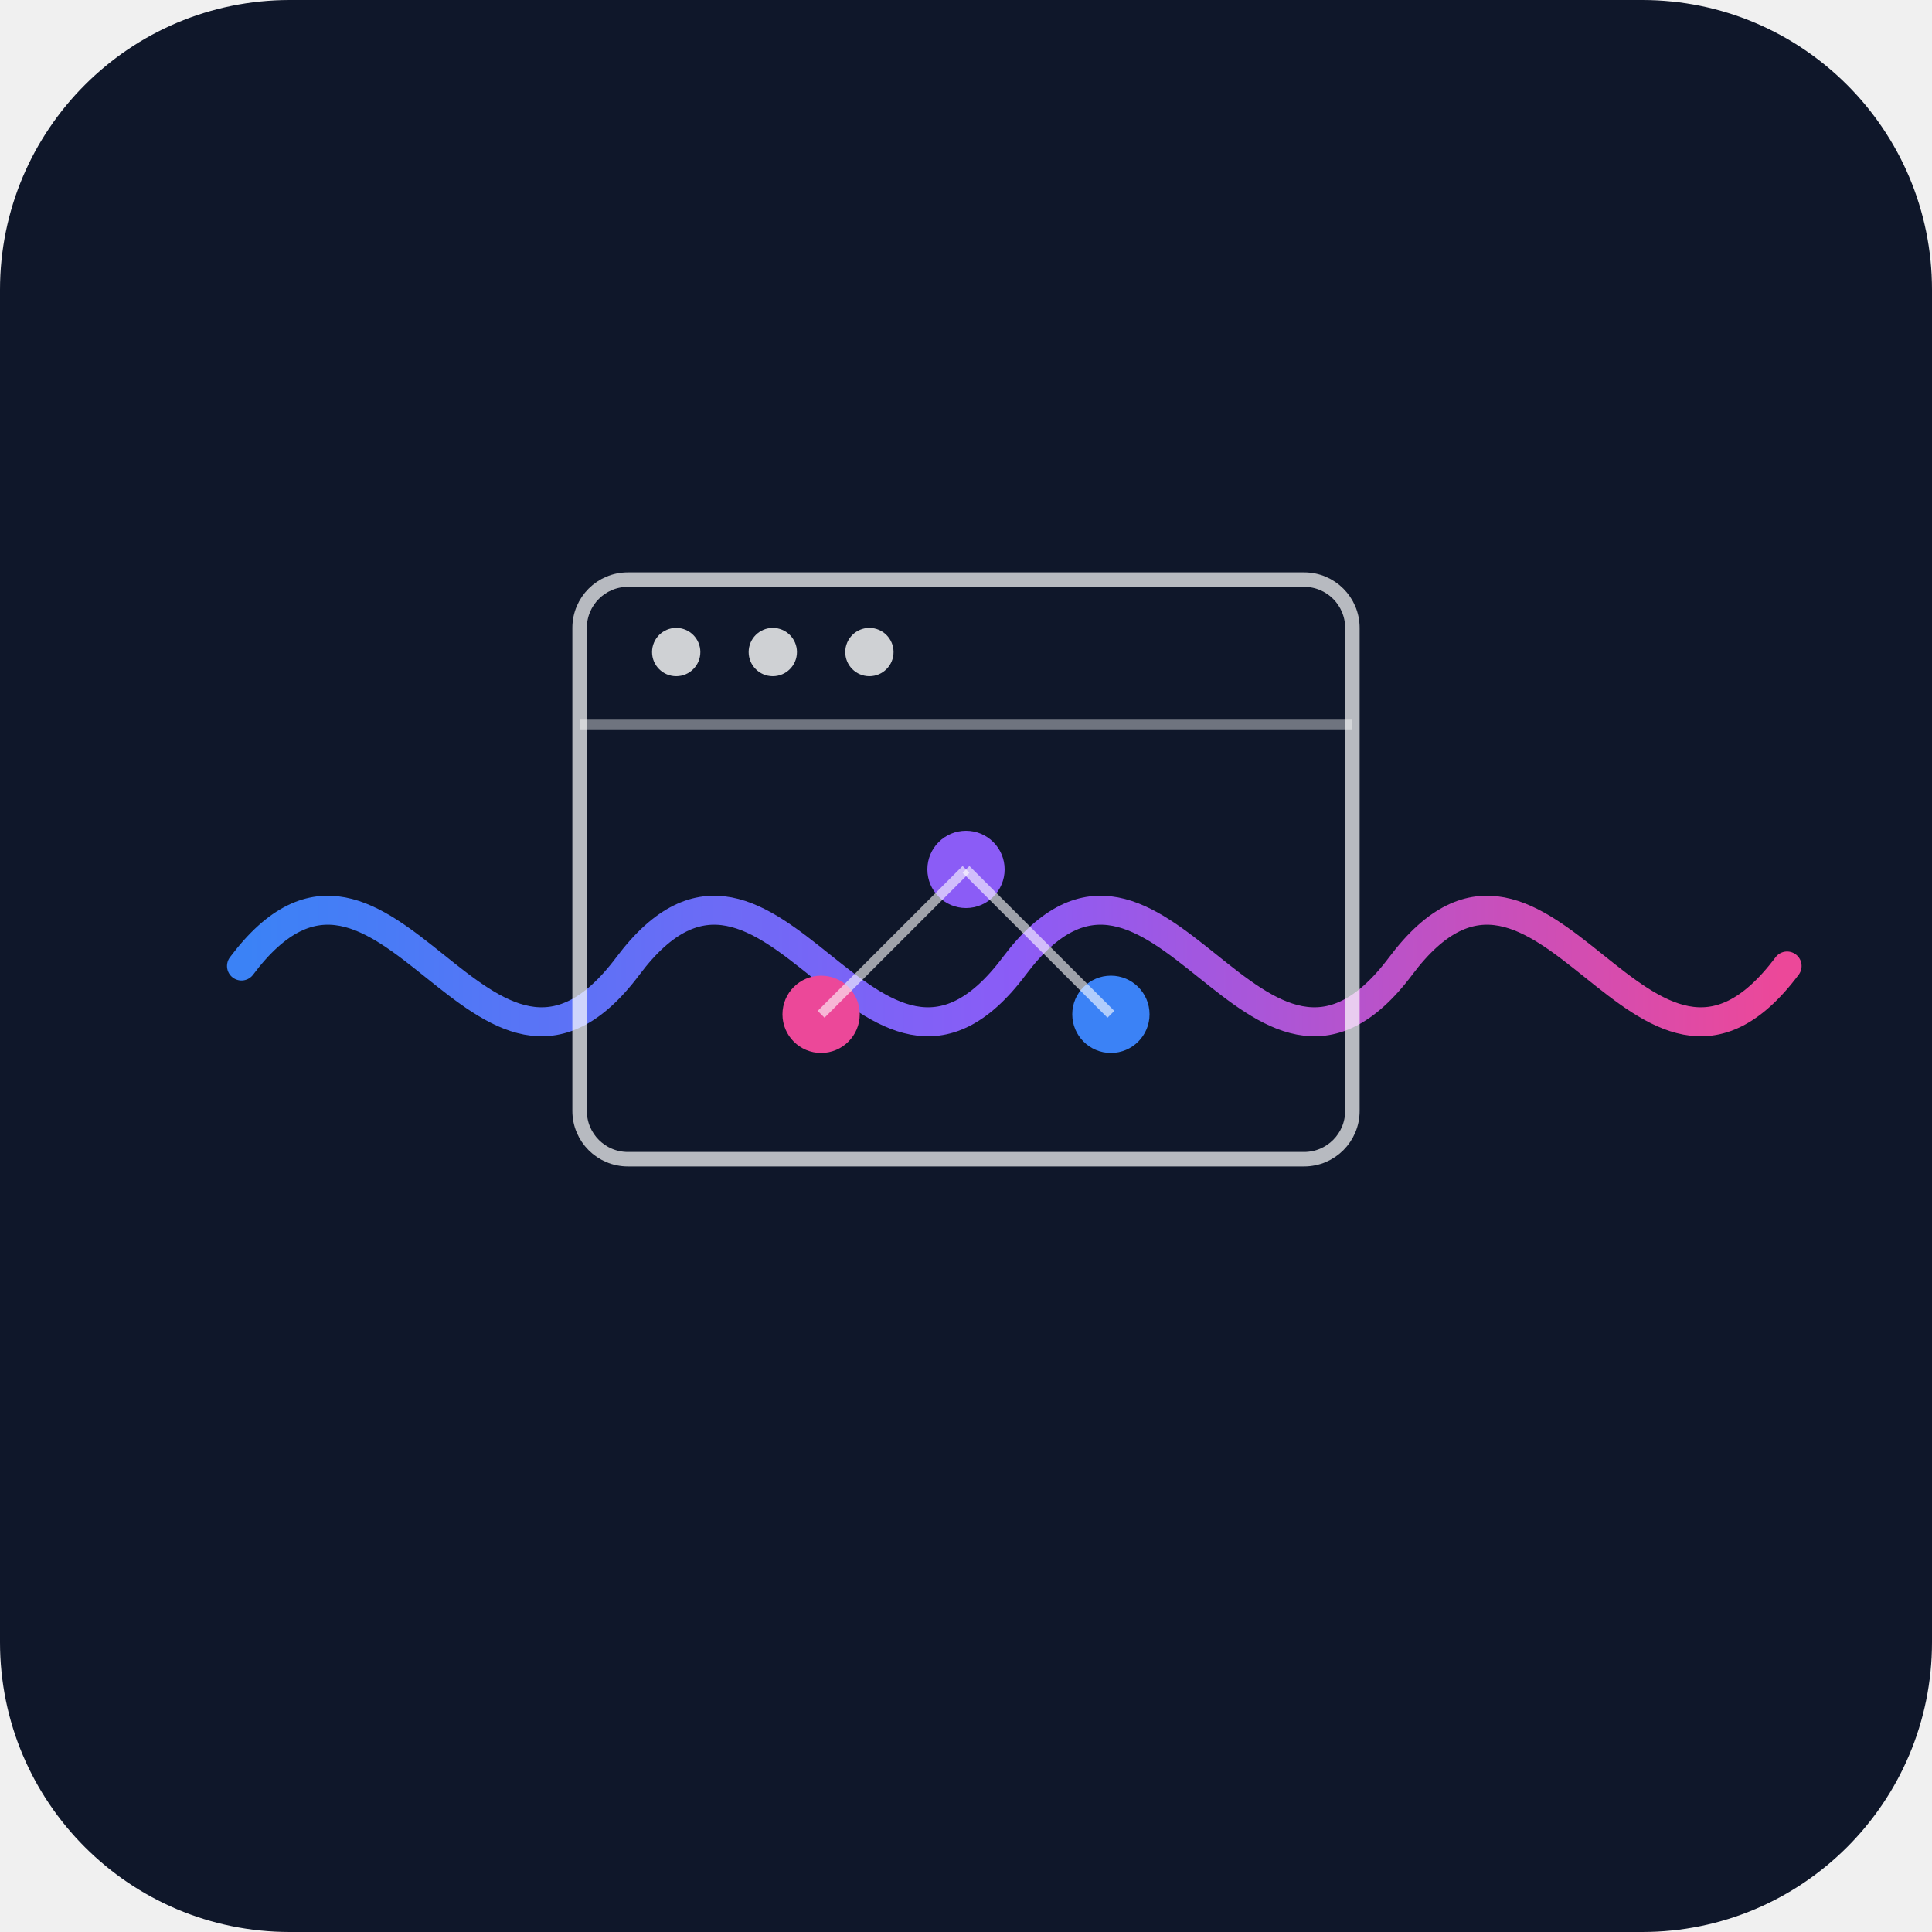
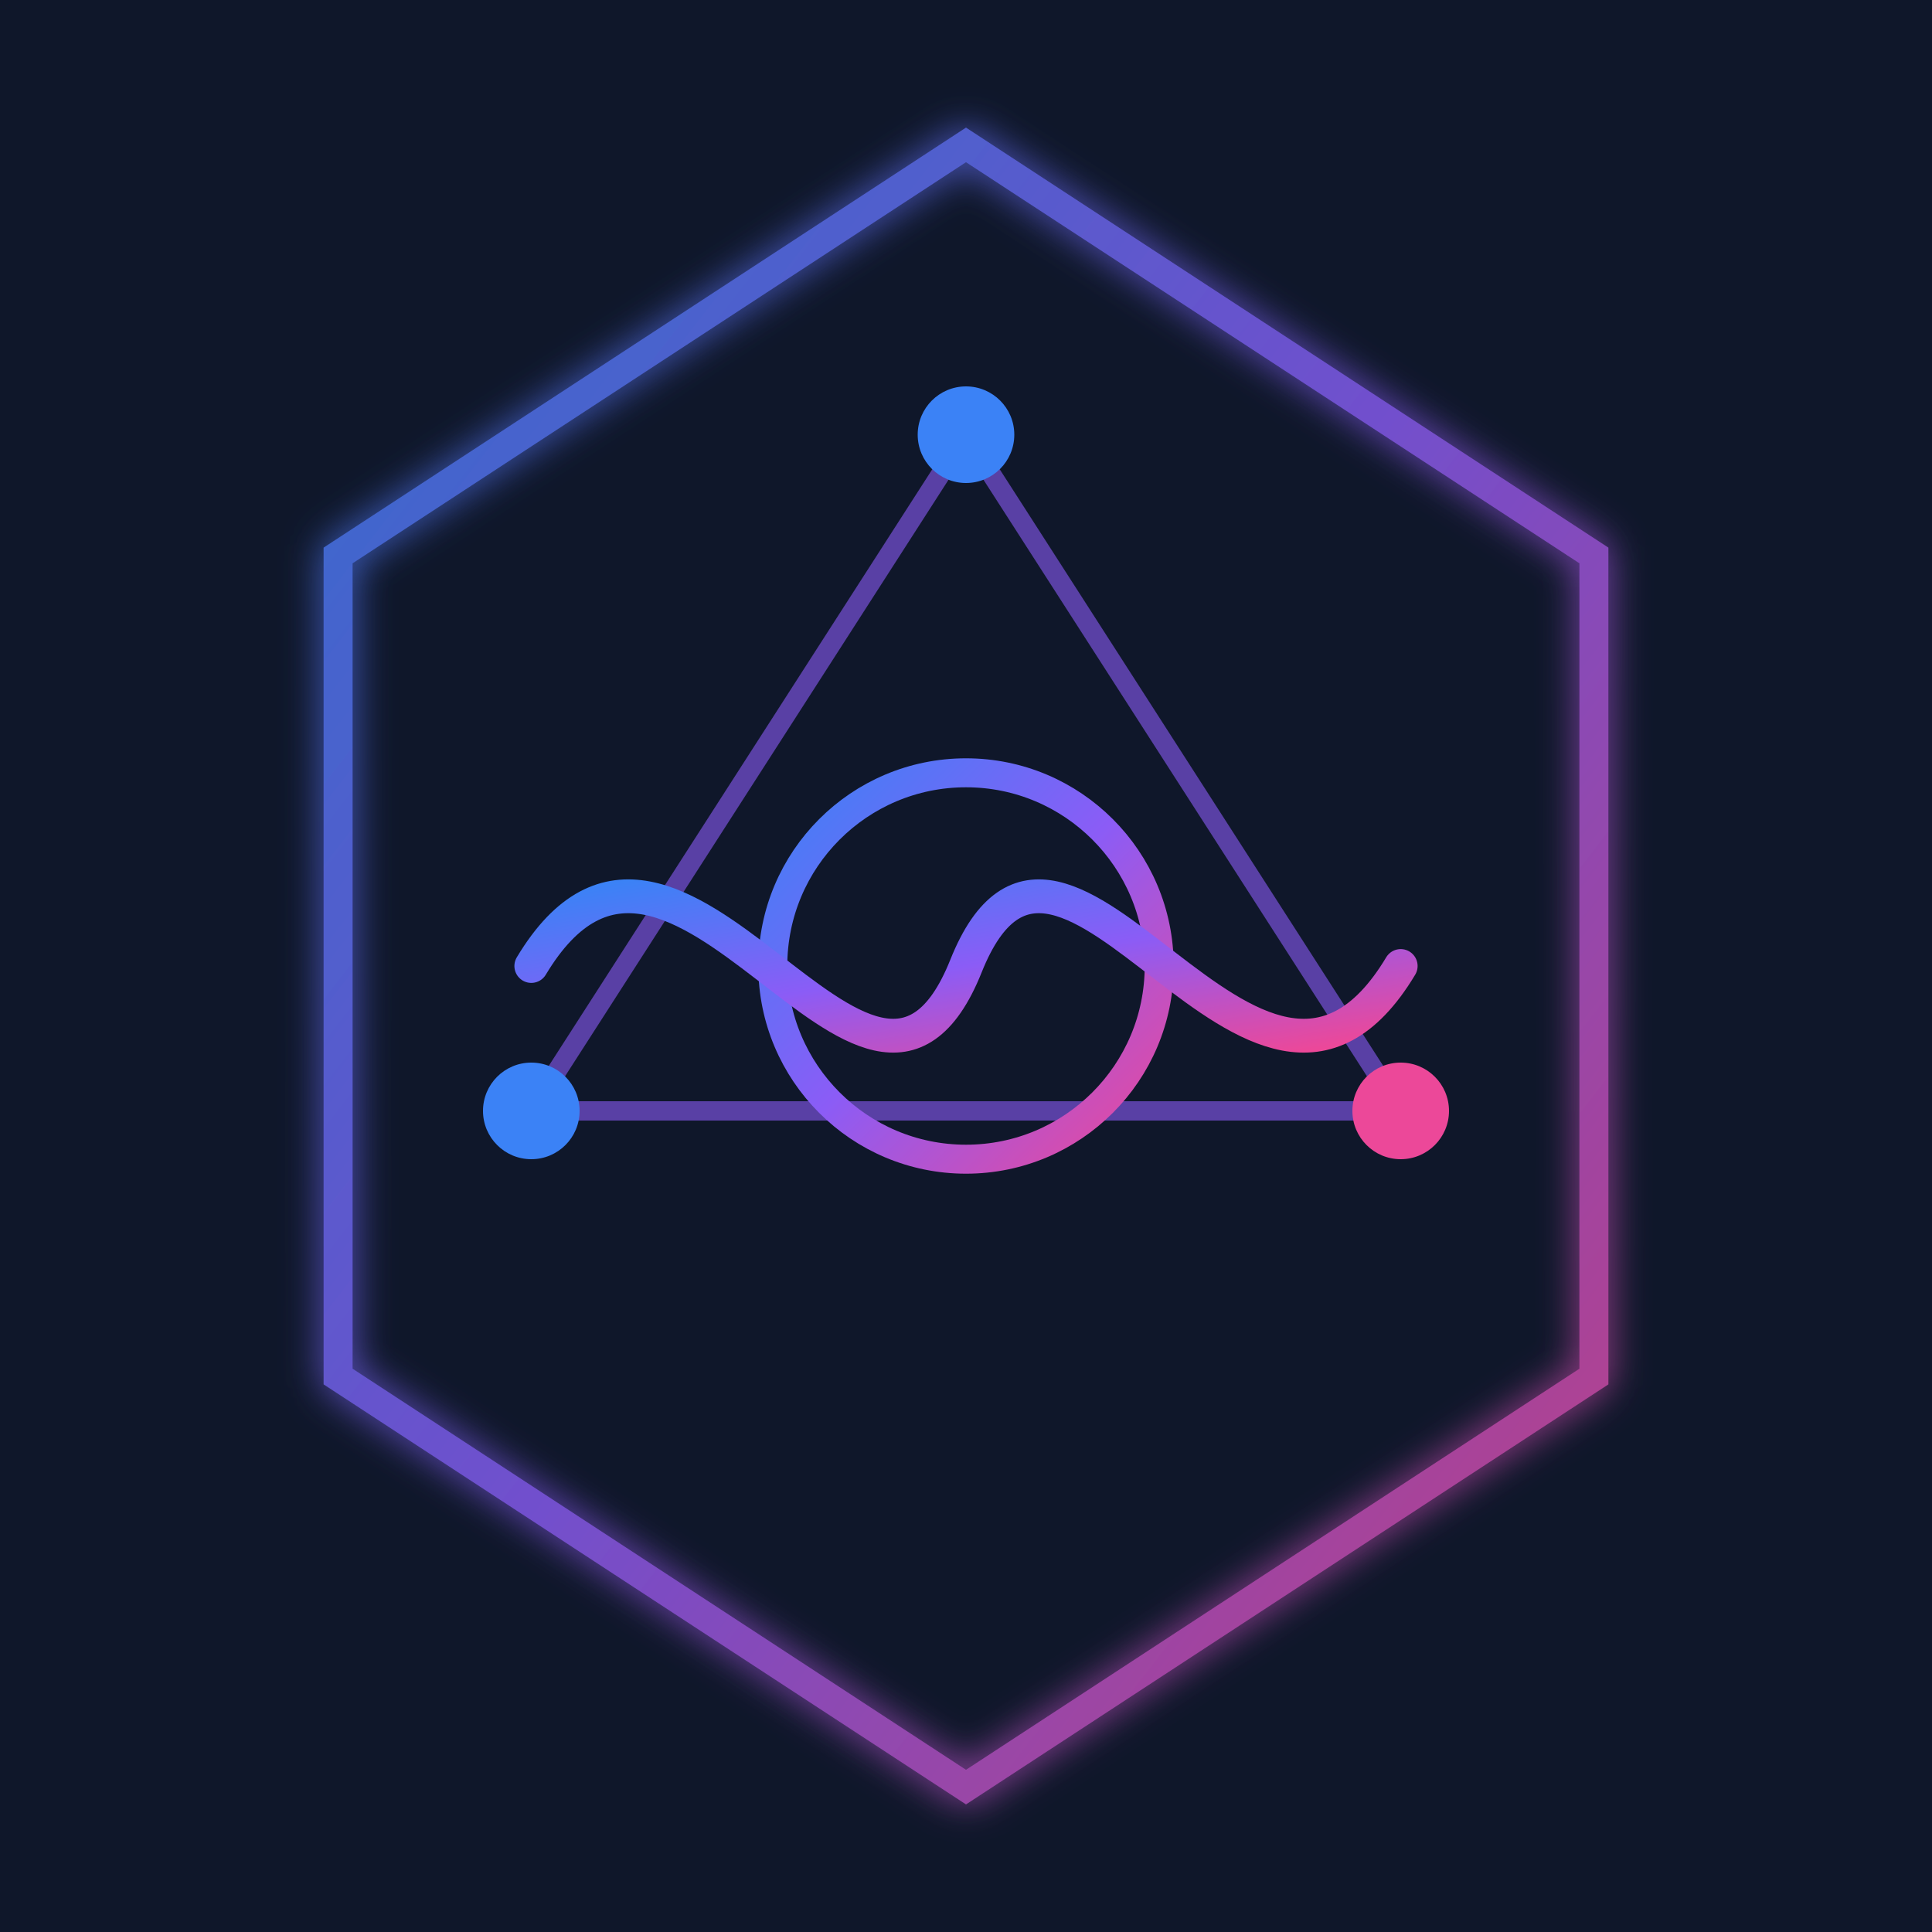
<svg xmlns="http://www.w3.org/2000/svg" viewBox="0 0 400 400">
  <defs>
-     <linearGradient id="gradient2" x1="0%" y1="0%" x2="100%" y2="0%">
+     <linearGradient id="fluxGradient" x1="0%" y1="0%" x2="100%" y2="100%">
      <stop offset="0%" stop-color="#3B82F6" />
      <stop offset="50%" stop-color="#8B5CF6" />
      <stop offset="100%" stop-color="#EC4899" />
    </linearGradient>
+     <filter id="glow" x="-20%" y="-20%" width="140%" height="140%">
+       <feGaussianBlur stdDeviation="4" result="blur" />
+       <feComposite in="SourceGraphic" in2="blur" operator="over" />
+     </filter>
  </defs>
-   <rect x="0" y="0" width="400" height="400" rx="60" fill="#0F172A" />
-   <path d="M50,200 C80,160 100,240 130,200 C160,160 180,240 210,200 C240,160 260,240 290,200 C320,160 340,240 370,200" fill="none" stroke="url(#gradient2)" stroke-width="6" stroke-linecap="round" />
-   <rect x="120" y="120" width="160" height="120" rx="10" fill="none" stroke="white" stroke-width="3" opacity="0.7" />
-   <line x1="120" y1="150" x2="280" y2="150" stroke="white" stroke-width="2" opacity="0.4" />
-   <circle cx="140" cy="135" r="5" fill="white" opacity="0.8" />
-   <circle cx="160" cy="135" r="5" fill="white" opacity="0.8" />
-   <circle cx="180" cy="135" r="5" fill="white" opacity="0.8" />
-   <circle cx="170" cy="210" r="8" fill="#EC4899" />
-   <circle cx="200" cy="180" r="8" fill="#8B5CF6" />
-   <circle cx="230" cy="210" r="8" fill="#3B82F6" />
-   <line x1="170" y1="210" x2="200" y2="180" stroke="white" stroke-width="2" opacity="0.6" />
-   <line x1="230" y1="210" x2="200" y2="180" stroke="white" stroke-width="2" opacity="0.6" />
+   <rect x="0" y="0" width="400" height="400" fill="#0F172A" />
+   <polygon points="200,30 330,115 330,285 200,370 70,285 70,115" fill="none" stroke="url(#fluxGradient)" stroke-width="6" opacity="0.8" filter="url(#glow)" />
+   <polygon points="200,90 290,230 110,230" fill="none" stroke="#8B5CF6" stroke-width="4" opacity="0.6" />
+   <circle cx="200" cy="200" r="40" fill="none" stroke="url(#fluxGradient)" stroke-width="6" />
+   <path d="M110,200 C140,150 180,250 200,200 C220,150 260,250 290,200" fill="none" stroke="url(#fluxGradient)" stroke-width="7" stroke-linecap="round" />
+   <circle cx="200" cy="90" r="10" fill="#3B82F6" />
+   <circle cx="290" cy="230" r="10" fill="#EC4899" />
+   <circle cx="110" cy="230" r="10" fill="#3B82F6" />
</svg>
